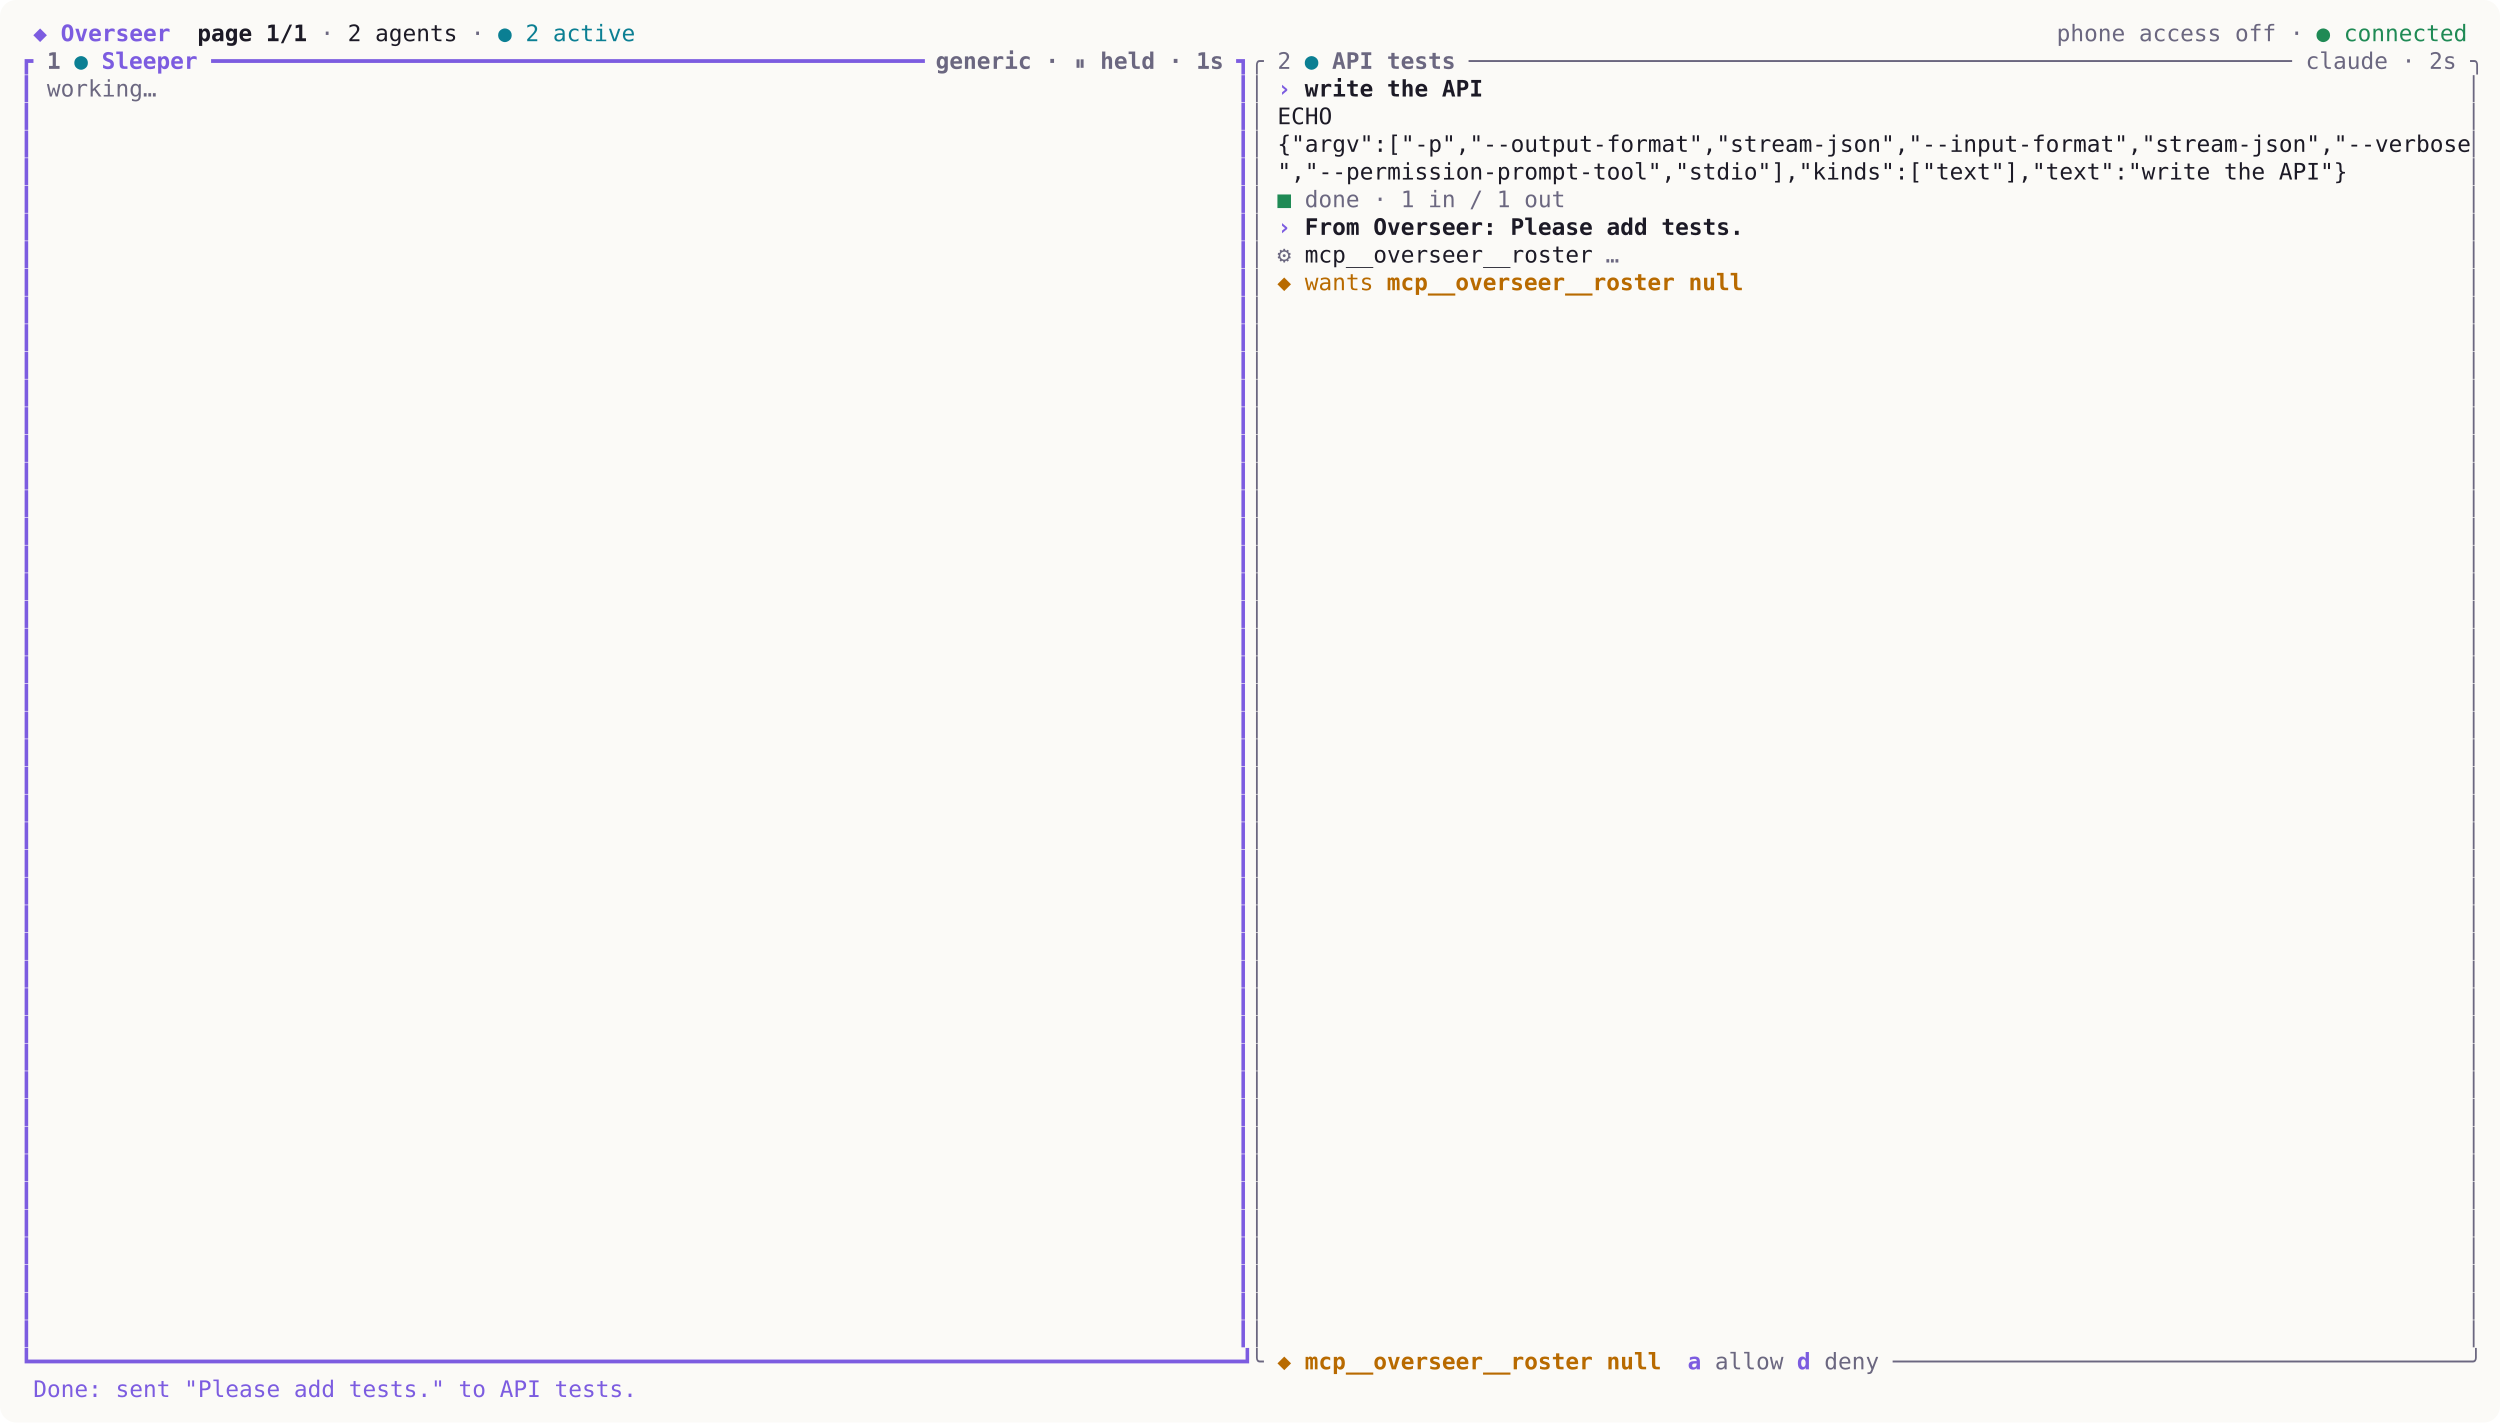
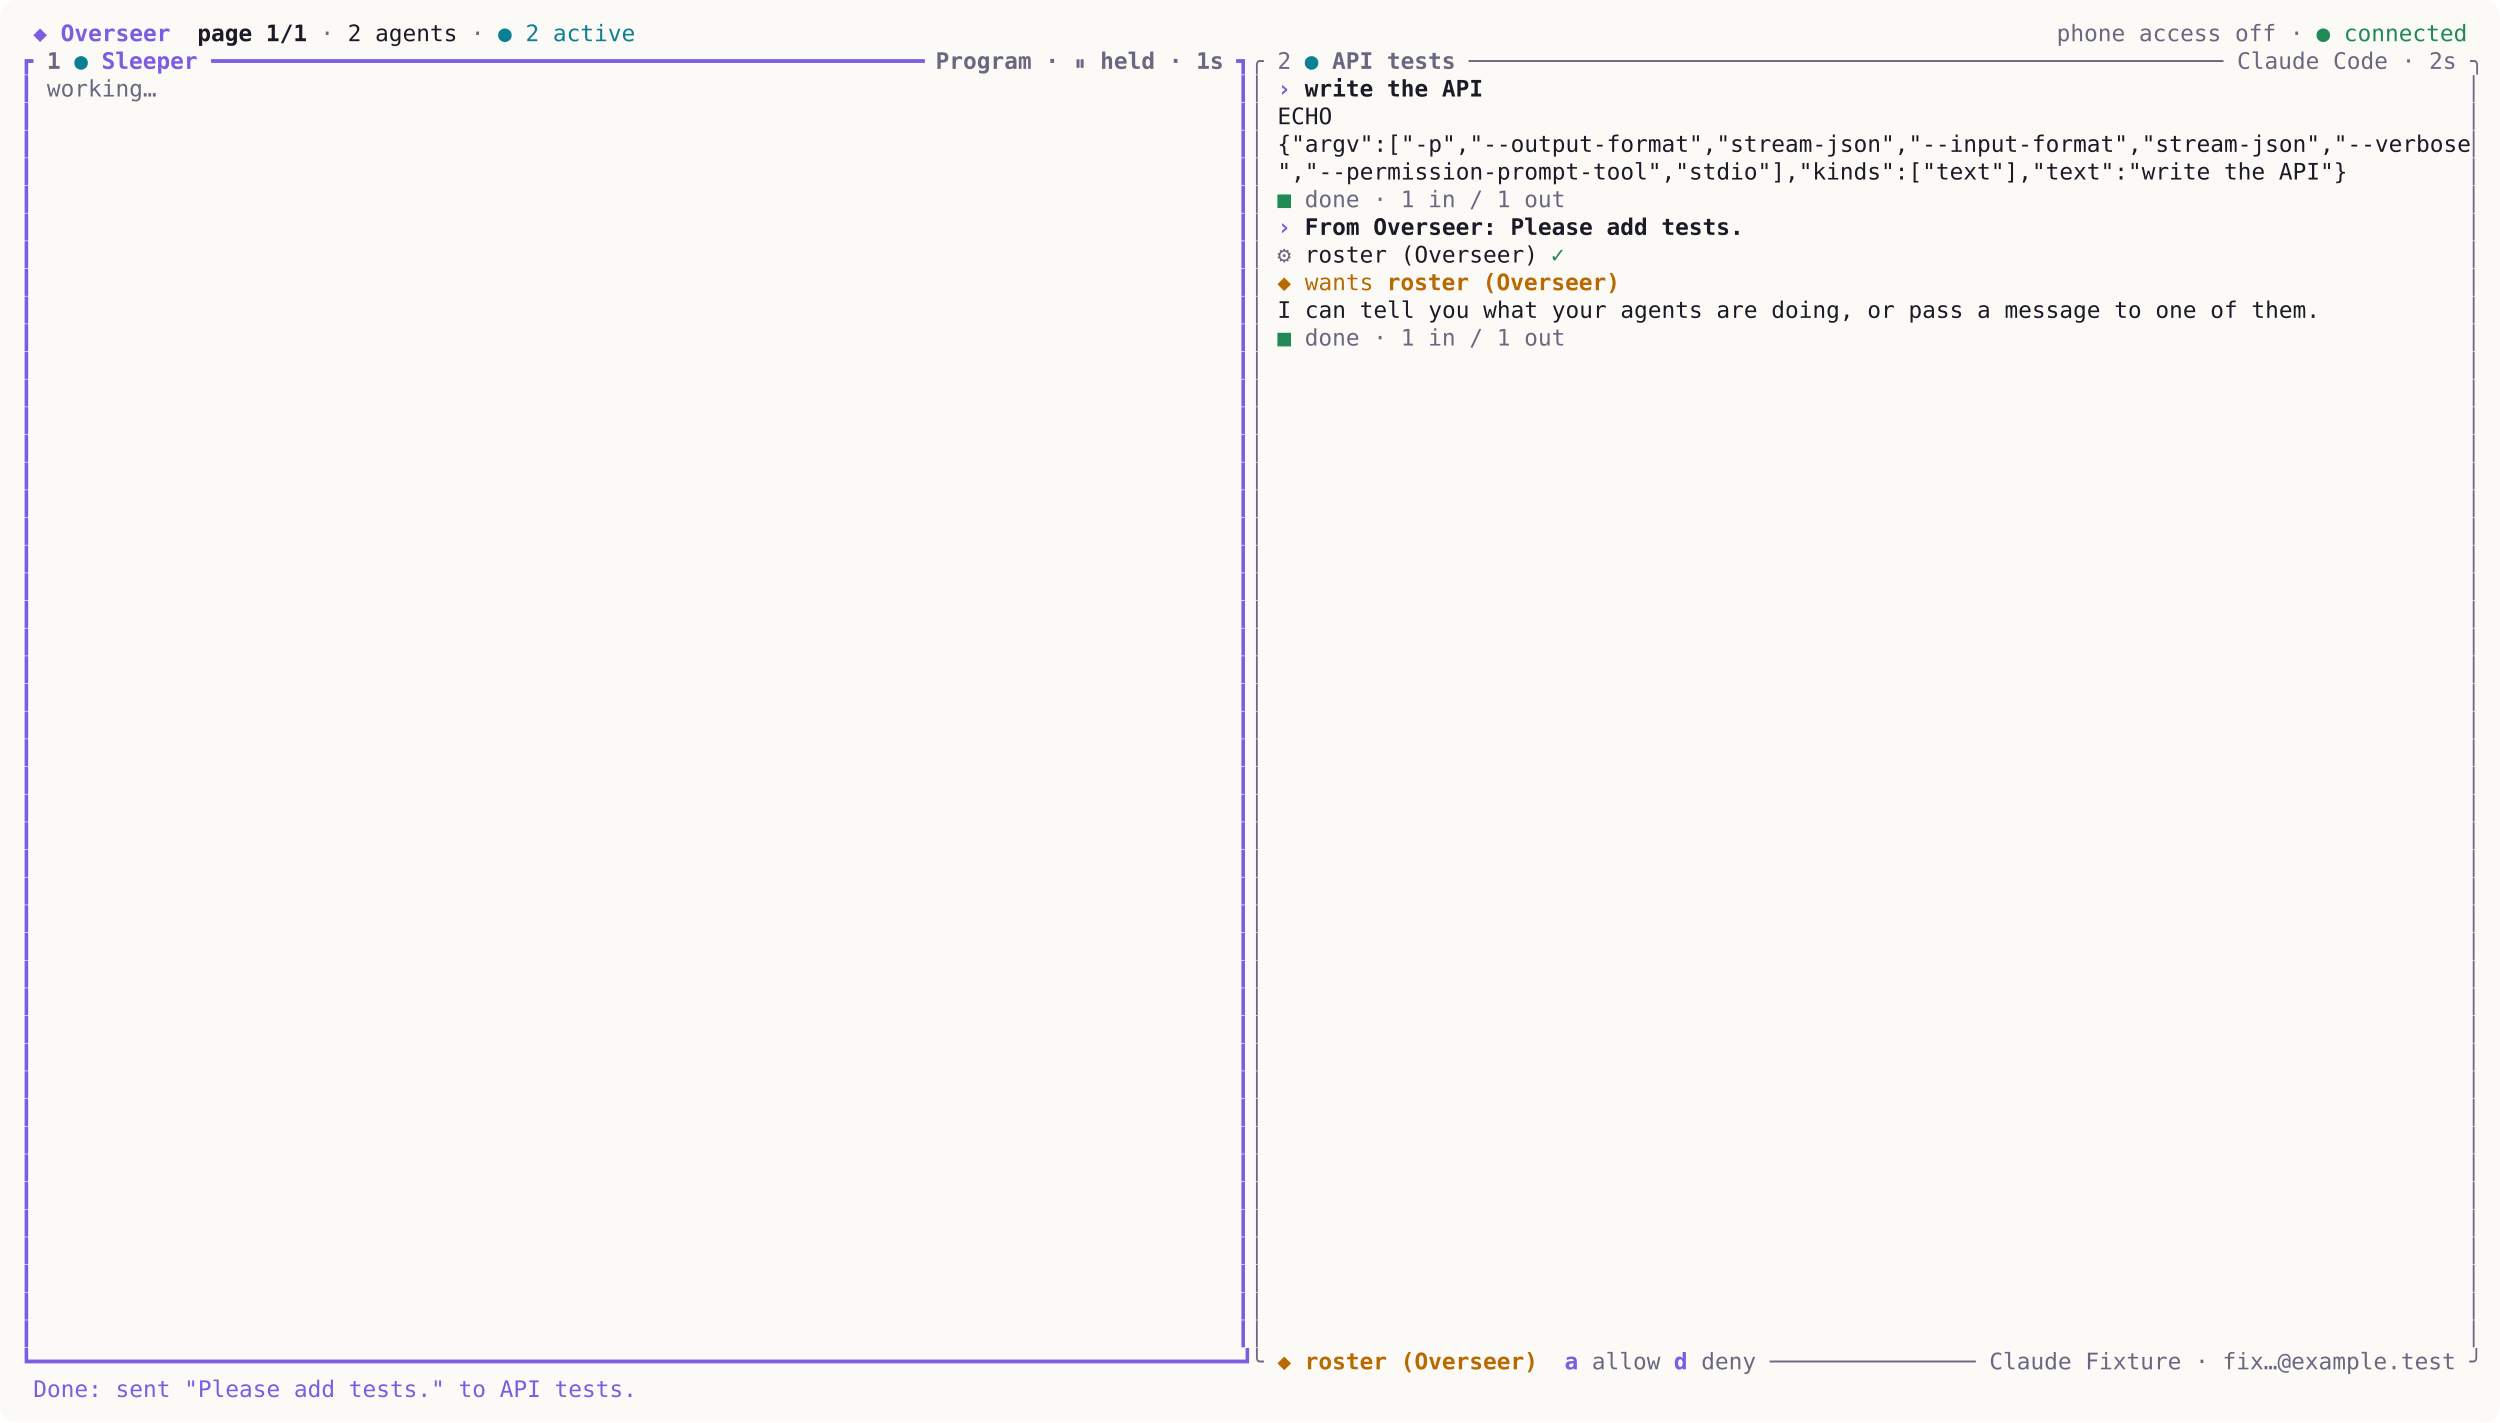
<svg xmlns="http://www.w3.org/2000/svg" width="1536" height="874" viewBox="0 0 1536 874">
  <rect width="100%" height="100%" rx="10" fill="#fbfaf7" />
  <g font-family="ui-monospace, SFMono-Regular, Menlo, monospace" font-size="14">
    <text x="12.0" y="25.3" textLength="100.8" lengthAdjust="spacingAndGlyphs" fill="#7c5ce0" font-weight="700" xml:space="preserve"> ◆ Overseer </text>
    <text x="112.8" y="25.3" textLength="84.0" lengthAdjust="spacingAndGlyphs" fill="#1c1a26" font-weight="700" xml:space="preserve"> page 1/1 </text>
    <text x="196.8" y="25.3" textLength="16.8" lengthAdjust="spacingAndGlyphs" fill="#6b6780" xml:space="preserve">· </text>
    <text x="213.6" y="25.3" textLength="67.2" lengthAdjust="spacingAndGlyphs" fill="#1c1a26" xml:space="preserve">2 agents</text>
    <text x="280.8" y="25.3" textLength="25.2" lengthAdjust="spacingAndGlyphs" fill="#6b6780" xml:space="preserve"> · </text>
    <text x="306.0" y="25.3" textLength="84.0" lengthAdjust="spacingAndGlyphs" fill="#0b7f93" xml:space="preserve">● 2 active</text>
    <text x="1263.6" y="25.3" textLength="159.6" lengthAdjust="spacingAndGlyphs" fill="#6b6780" xml:space="preserve">phone access off · </text>
    <text x="1423.2" y="25.3" textLength="100.8" lengthAdjust="spacingAndGlyphs" fill="#1f8a55" xml:space="preserve">● connected </text>
    <text x="12.0" y="42.3" textLength="8.4" lengthAdjust="spacingAndGlyphs" fill="#7c5ce0" font-weight="700" xml:space="preserve">┏</text>
    <text x="20.4" y="42.3" textLength="25.2" lengthAdjust="spacingAndGlyphs" fill="#6b6780" font-weight="700" xml:space="preserve"> 1 </text>
    <text x="45.6" y="42.3" textLength="16.8" lengthAdjust="spacingAndGlyphs" fill="#0b7f93" font-weight="700" xml:space="preserve">● </text>
    <text x="62.4" y="42.3" textLength="504.0" lengthAdjust="spacingAndGlyphs" fill="#7c5ce0" font-weight="700" xml:space="preserve">Sleeper ━━━━━━━━━━━━━━━━━━━━━━━━━━━━━━━━━━━━━━━━━━━━━━━━━━━━</text>
-     <text x="566.4" y="42.3" textLength="193.2" lengthAdjust="spacingAndGlyphs" fill="#6b6780" font-weight="700" xml:space="preserve"> generic · ⏸ held · 1s </text>
+     <text x="566.4" y="42.3" textLength="193.2" lengthAdjust="spacingAndGlyphs" fill="#6b6780" font-weight="700" xml:space="preserve"> Program · ⏸ held · 1s </text>
    <text x="759.6" y="42.3" textLength="8.4" lengthAdjust="spacingAndGlyphs" fill="#7c5ce0" font-weight="700" xml:space="preserve">┓</text>
    <text x="768.0" y="42.3" textLength="33.6" lengthAdjust="spacingAndGlyphs" fill="#6b6780" xml:space="preserve">╭ 2 </text>
    <text x="801.6" y="42.3" textLength="16.8" lengthAdjust="spacingAndGlyphs" fill="#0b7f93" xml:space="preserve">● </text>
    <text x="818.4" y="42.3" textLength="75.6" lengthAdjust="spacingAndGlyphs" fill="#6b6780" font-weight="700" xml:space="preserve">API tests</text>
-     <text x="894.0" y="42.3" textLength="630.0" lengthAdjust="spacingAndGlyphs" fill="#6b6780" xml:space="preserve"> ──────────────────────────────────────────────────────────── claude · 2s ╮</text>
+     <text x="894.0" y="42.3" textLength="630.0" lengthAdjust="spacingAndGlyphs" fill="#6b6780" xml:space="preserve"> ─────────────────────────────────────────────────────── Claude Code · 2s ╮</text>
    <text x="12.0" y="59.3" textLength="8.4" lengthAdjust="spacingAndGlyphs" fill="#7c5ce0" font-weight="700" xml:space="preserve">┃</text>
    <text x="28.8" y="59.3" textLength="67.2" lengthAdjust="spacingAndGlyphs" fill="#6b6780" xml:space="preserve">working…</text>
    <text x="759.6" y="59.3" textLength="8.4" lengthAdjust="spacingAndGlyphs" fill="#7c5ce0" font-weight="700" xml:space="preserve">┃</text>
    <text x="768.0" y="59.3" textLength="8.4" lengthAdjust="spacingAndGlyphs" fill="#6b6780" xml:space="preserve">│</text>
    <text x="784.8" y="59.3" textLength="16.8" lengthAdjust="spacingAndGlyphs" fill="#7c5ce0" font-weight="700" xml:space="preserve">› </text>
    <text x="801.6" y="59.3" textLength="109.2" lengthAdjust="spacingAndGlyphs" fill="#1c1a26" font-weight="700" xml:space="preserve">write the API</text>
    <text x="1515.6" y="59.3" textLength="8.4" lengthAdjust="spacingAndGlyphs" fill="#6b6780" xml:space="preserve">│</text>
    <text x="12.0" y="76.3" textLength="8.4" lengthAdjust="spacingAndGlyphs" fill="#7c5ce0" font-weight="700" xml:space="preserve">┃</text>
    <text x="759.6" y="76.3" textLength="8.4" lengthAdjust="spacingAndGlyphs" fill="#7c5ce0" font-weight="700" xml:space="preserve">┃</text>
    <text x="768.0" y="76.3" textLength="8.4" lengthAdjust="spacingAndGlyphs" fill="#6b6780" xml:space="preserve">│</text>
    <text x="776.4" y="76.3" textLength="739.2" lengthAdjust="spacingAndGlyphs" fill="#1c1a26" xml:space="preserve"> ECHO                                                                                   </text>
    <text x="1515.6" y="76.3" textLength="8.4" lengthAdjust="spacingAndGlyphs" fill="#6b6780" xml:space="preserve">│</text>
    <text x="12.0" y="93.3" textLength="8.4" lengthAdjust="spacingAndGlyphs" fill="#7c5ce0" font-weight="700" xml:space="preserve">┃</text>
    <text x="759.6" y="93.3" textLength="8.4" lengthAdjust="spacingAndGlyphs" fill="#7c5ce0" font-weight="700" xml:space="preserve">┃</text>
    <text x="768.0" y="93.3" textLength="8.4" lengthAdjust="spacingAndGlyphs" fill="#6b6780" xml:space="preserve">│</text>
    <text x="776.4" y="93.3" textLength="739.2" lengthAdjust="spacingAndGlyphs" fill="#1c1a26" xml:space="preserve"> {"argv":["-p","--output-format","stream-json","--input-format","stream-json","--verbose</text>
    <text x="1515.6" y="93.3" textLength="8.4" lengthAdjust="spacingAndGlyphs" fill="#6b6780" xml:space="preserve">│</text>
    <text x="12.0" y="110.3" textLength="8.4" lengthAdjust="spacingAndGlyphs" fill="#7c5ce0" font-weight="700" xml:space="preserve">┃</text>
    <text x="759.6" y="110.3" textLength="8.4" lengthAdjust="spacingAndGlyphs" fill="#7c5ce0" font-weight="700" xml:space="preserve">┃</text>
    <text x="768.0" y="110.3" textLength="8.4" lengthAdjust="spacingAndGlyphs" fill="#6b6780" xml:space="preserve">│</text>
    <text x="776.4" y="110.3" textLength="739.2" lengthAdjust="spacingAndGlyphs" fill="#1c1a26" xml:space="preserve"> ","--permission-prompt-tool","stdio"],"kinds":["text"],"text":"write the API"}         </text>
    <text x="1515.6" y="110.3" textLength="8.4" lengthAdjust="spacingAndGlyphs" fill="#6b6780" xml:space="preserve">│</text>
    <text x="12.0" y="127.3" textLength="8.4" lengthAdjust="spacingAndGlyphs" fill="#7c5ce0" font-weight="700" xml:space="preserve">┃</text>
    <text x="759.6" y="127.3" textLength="8.4" lengthAdjust="spacingAndGlyphs" fill="#7c5ce0" font-weight="700" xml:space="preserve">┃</text>
    <text x="768.0" y="127.3" textLength="8.4" lengthAdjust="spacingAndGlyphs" fill="#6b6780" xml:space="preserve">│</text>
    <text x="784.8" y="127.3" textLength="16.8" lengthAdjust="spacingAndGlyphs" fill="#1f8a55" xml:space="preserve">■ </text>
    <text x="801.6" y="127.3" textLength="159.6" lengthAdjust="spacingAndGlyphs" fill="#6b6780" xml:space="preserve">done · 1 in / 1 out</text>
    <text x="1515.6" y="127.3" textLength="8.4" lengthAdjust="spacingAndGlyphs" fill="#6b6780" xml:space="preserve">│</text>
    <text x="12.0" y="144.3" textLength="8.4" lengthAdjust="spacingAndGlyphs" fill="#7c5ce0" font-weight="700" xml:space="preserve">┃</text>
    <text x="759.6" y="144.3" textLength="8.4" lengthAdjust="spacingAndGlyphs" fill="#7c5ce0" font-weight="700" xml:space="preserve">┃</text>
    <text x="768.0" y="144.3" textLength="8.4" lengthAdjust="spacingAndGlyphs" fill="#6b6780" xml:space="preserve">│</text>
    <text x="784.8" y="144.3" textLength="16.8" lengthAdjust="spacingAndGlyphs" fill="#7c5ce0" font-weight="700" xml:space="preserve">› </text>
    <text x="801.6" y="144.3" textLength="268.8" lengthAdjust="spacingAndGlyphs" fill="#1c1a26" font-weight="700" xml:space="preserve">From Overseer: Please add tests.</text>
    <text x="1515.6" y="144.3" textLength="8.4" lengthAdjust="spacingAndGlyphs" fill="#6b6780" xml:space="preserve">│</text>
    <text x="12.0" y="161.3" textLength="8.4" lengthAdjust="spacingAndGlyphs" fill="#7c5ce0" font-weight="700" xml:space="preserve">┃</text>
    <text x="759.6" y="161.3" textLength="8.4" lengthAdjust="spacingAndGlyphs" fill="#7c5ce0" font-weight="700" xml:space="preserve">┃</text>
    <text x="768.0" y="161.3" textLength="8.4" lengthAdjust="spacingAndGlyphs" fill="#6b6780" xml:space="preserve">│</text>
    <text x="784.8" y="161.3" textLength="16.8" lengthAdjust="spacingAndGlyphs" fill="#6b6780" xml:space="preserve">⚙ </text>
-     <text x="801.6" y="161.3" textLength="176.4" lengthAdjust="spacingAndGlyphs" fill="#1c1a26" xml:space="preserve">mcp__overseer__roster</text>
-     <text x="978.0" y="161.3" textLength="16.8" lengthAdjust="spacingAndGlyphs" fill="#6b6780" xml:space="preserve"> …</text>
+     <text x="801.6" y="161.3" textLength="142.8" lengthAdjust="spacingAndGlyphs" fill="#1c1a26" xml:space="preserve">roster (Overseer)</text>
+     <text x="944.4" y="161.3" textLength="16.8" lengthAdjust="spacingAndGlyphs" fill="#1f8a55" xml:space="preserve"> ✓</text>
    <text x="1515.6" y="161.3" textLength="8.4" lengthAdjust="spacingAndGlyphs" fill="#6b6780" xml:space="preserve">│</text>
    <text x="12.0" y="178.3" textLength="8.4" lengthAdjust="spacingAndGlyphs" fill="#7c5ce0" font-weight="700" xml:space="preserve">┃</text>
    <text x="759.6" y="178.3" textLength="8.4" lengthAdjust="spacingAndGlyphs" fill="#7c5ce0" font-weight="700" xml:space="preserve">┃</text>
    <text x="768.0" y="178.3" textLength="8.4" lengthAdjust="spacingAndGlyphs" fill="#6b6780" xml:space="preserve">│</text>
    <text x="784.8" y="178.3" textLength="67.2" lengthAdjust="spacingAndGlyphs" fill="#b86a00" xml:space="preserve">◆ wants </text>
-     <text x="852.0" y="178.3" textLength="218.4" lengthAdjust="spacingAndGlyphs" fill="#b86a00" font-weight="700" xml:space="preserve">mcp__overseer__roster null</text>
+     <text x="852.0" y="178.3" textLength="142.8" lengthAdjust="spacingAndGlyphs" fill="#b86a00" font-weight="700" xml:space="preserve">roster (Overseer)</text>
    <text x="1515.6" y="178.3" textLength="8.4" lengthAdjust="spacingAndGlyphs" fill="#6b6780" xml:space="preserve">│</text>
    <text x="12.0" y="195.3" textLength="8.4" lengthAdjust="spacingAndGlyphs" fill="#7c5ce0" font-weight="700" xml:space="preserve">┃</text>
    <text x="759.6" y="195.3" textLength="8.4" lengthAdjust="spacingAndGlyphs" fill="#7c5ce0" font-weight="700" xml:space="preserve">┃</text>
    <text x="768.0" y="195.3" textLength="8.4" lengthAdjust="spacingAndGlyphs" fill="#6b6780" xml:space="preserve">│</text>
+     <text x="776.4" y="195.3" textLength="739.2" lengthAdjust="spacingAndGlyphs" fill="#1c1a26" xml:space="preserve"> I can tell you what your agents are doing, or pass a message to one of them.           </text>
    <text x="1515.6" y="195.3" textLength="8.4" lengthAdjust="spacingAndGlyphs" fill="#6b6780" xml:space="preserve">│</text>
    <text x="12.0" y="212.3" textLength="8.4" lengthAdjust="spacingAndGlyphs" fill="#7c5ce0" font-weight="700" xml:space="preserve">┃</text>
    <text x="759.6" y="212.3" textLength="8.4" lengthAdjust="spacingAndGlyphs" fill="#7c5ce0" font-weight="700" xml:space="preserve">┃</text>
    <text x="768.0" y="212.3" textLength="8.4" lengthAdjust="spacingAndGlyphs" fill="#6b6780" xml:space="preserve">│</text>
+     <text x="784.8" y="212.3" textLength="16.8" lengthAdjust="spacingAndGlyphs" fill="#1f8a55" xml:space="preserve">■ </text>
+     <text x="801.6" y="212.3" textLength="159.6" lengthAdjust="spacingAndGlyphs" fill="#6b6780" xml:space="preserve">done · 1 in / 1 out</text>
    <text x="1515.6" y="212.3" textLength="8.4" lengthAdjust="spacingAndGlyphs" fill="#6b6780" xml:space="preserve">│</text>
    <text x="12.0" y="229.3" textLength="8.4" lengthAdjust="spacingAndGlyphs" fill="#7c5ce0" font-weight="700" xml:space="preserve">┃</text>
    <text x="759.6" y="229.3" textLength="8.4" lengthAdjust="spacingAndGlyphs" fill="#7c5ce0" font-weight="700" xml:space="preserve">┃</text>
    <text x="768.0" y="229.3" textLength="8.4" lengthAdjust="spacingAndGlyphs" fill="#6b6780" xml:space="preserve">│</text>
    <text x="1515.6" y="229.3" textLength="8.4" lengthAdjust="spacingAndGlyphs" fill="#6b6780" xml:space="preserve">│</text>
    <text x="12.0" y="246.3" textLength="8.4" lengthAdjust="spacingAndGlyphs" fill="#7c5ce0" font-weight="700" xml:space="preserve">┃</text>
    <text x="759.6" y="246.3" textLength="8.4" lengthAdjust="spacingAndGlyphs" fill="#7c5ce0" font-weight="700" xml:space="preserve">┃</text>
    <text x="768.0" y="246.3" textLength="8.4" lengthAdjust="spacingAndGlyphs" fill="#6b6780" xml:space="preserve">│</text>
    <text x="1515.6" y="246.3" textLength="8.4" lengthAdjust="spacingAndGlyphs" fill="#6b6780" xml:space="preserve">│</text>
    <text x="12.0" y="263.3" textLength="8.4" lengthAdjust="spacingAndGlyphs" fill="#7c5ce0" font-weight="700" xml:space="preserve">┃</text>
    <text x="759.6" y="263.3" textLength="8.4" lengthAdjust="spacingAndGlyphs" fill="#7c5ce0" font-weight="700" xml:space="preserve">┃</text>
    <text x="768.0" y="263.3" textLength="8.4" lengthAdjust="spacingAndGlyphs" fill="#6b6780" xml:space="preserve">│</text>
    <text x="1515.6" y="263.3" textLength="8.4" lengthAdjust="spacingAndGlyphs" fill="#6b6780" xml:space="preserve">│</text>
    <text x="12.0" y="280.3" textLength="8.4" lengthAdjust="spacingAndGlyphs" fill="#7c5ce0" font-weight="700" xml:space="preserve">┃</text>
    <text x="759.6" y="280.3" textLength="8.4" lengthAdjust="spacingAndGlyphs" fill="#7c5ce0" font-weight="700" xml:space="preserve">┃</text>
    <text x="768.0" y="280.3" textLength="8.4" lengthAdjust="spacingAndGlyphs" fill="#6b6780" xml:space="preserve">│</text>
    <text x="1515.6" y="280.3" textLength="8.4" lengthAdjust="spacingAndGlyphs" fill="#6b6780" xml:space="preserve">│</text>
    <text x="12.0" y="297.3" textLength="8.4" lengthAdjust="spacingAndGlyphs" fill="#7c5ce0" font-weight="700" xml:space="preserve">┃</text>
    <text x="759.6" y="297.3" textLength="8.4" lengthAdjust="spacingAndGlyphs" fill="#7c5ce0" font-weight="700" xml:space="preserve">┃</text>
    <text x="768.0" y="297.3" textLength="8.4" lengthAdjust="spacingAndGlyphs" fill="#6b6780" xml:space="preserve">│</text>
    <text x="1515.6" y="297.3" textLength="8.4" lengthAdjust="spacingAndGlyphs" fill="#6b6780" xml:space="preserve">│</text>
    <text x="12.0" y="314.3" textLength="8.4" lengthAdjust="spacingAndGlyphs" fill="#7c5ce0" font-weight="700" xml:space="preserve">┃</text>
    <text x="759.6" y="314.3" textLength="8.4" lengthAdjust="spacingAndGlyphs" fill="#7c5ce0" font-weight="700" xml:space="preserve">┃</text>
    <text x="768.0" y="314.3" textLength="8.4" lengthAdjust="spacingAndGlyphs" fill="#6b6780" xml:space="preserve">│</text>
    <text x="1515.6" y="314.3" textLength="8.4" lengthAdjust="spacingAndGlyphs" fill="#6b6780" xml:space="preserve">│</text>
    <text x="12.0" y="331.3" textLength="8.4" lengthAdjust="spacingAndGlyphs" fill="#7c5ce0" font-weight="700" xml:space="preserve">┃</text>
    <text x="759.6" y="331.3" textLength="8.4" lengthAdjust="spacingAndGlyphs" fill="#7c5ce0" font-weight="700" xml:space="preserve">┃</text>
    <text x="768.0" y="331.3" textLength="8.4" lengthAdjust="spacingAndGlyphs" fill="#6b6780" xml:space="preserve">│</text>
    <text x="1515.6" y="331.3" textLength="8.4" lengthAdjust="spacingAndGlyphs" fill="#6b6780" xml:space="preserve">│</text>
    <text x="12.0" y="348.3" textLength="8.4" lengthAdjust="spacingAndGlyphs" fill="#7c5ce0" font-weight="700" xml:space="preserve">┃</text>
    <text x="759.6" y="348.3" textLength="8.4" lengthAdjust="spacingAndGlyphs" fill="#7c5ce0" font-weight="700" xml:space="preserve">┃</text>
    <text x="768.0" y="348.3" textLength="8.4" lengthAdjust="spacingAndGlyphs" fill="#6b6780" xml:space="preserve">│</text>
    <text x="1515.6" y="348.3" textLength="8.4" lengthAdjust="spacingAndGlyphs" fill="#6b6780" xml:space="preserve">│</text>
    <text x="12.0" y="365.3" textLength="8.4" lengthAdjust="spacingAndGlyphs" fill="#7c5ce0" font-weight="700" xml:space="preserve">┃</text>
    <text x="759.6" y="365.3" textLength="8.4" lengthAdjust="spacingAndGlyphs" fill="#7c5ce0" font-weight="700" xml:space="preserve">┃</text>
    <text x="768.0" y="365.3" textLength="8.4" lengthAdjust="spacingAndGlyphs" fill="#6b6780" xml:space="preserve">│</text>
    <text x="1515.6" y="365.3" textLength="8.4" lengthAdjust="spacingAndGlyphs" fill="#6b6780" xml:space="preserve">│</text>
    <text x="12.0" y="382.3" textLength="8.4" lengthAdjust="spacingAndGlyphs" fill="#7c5ce0" font-weight="700" xml:space="preserve">┃</text>
    <text x="759.6" y="382.3" textLength="8.4" lengthAdjust="spacingAndGlyphs" fill="#7c5ce0" font-weight="700" xml:space="preserve">┃</text>
    <text x="768.0" y="382.3" textLength="8.4" lengthAdjust="spacingAndGlyphs" fill="#6b6780" xml:space="preserve">│</text>
    <text x="1515.6" y="382.3" textLength="8.4" lengthAdjust="spacingAndGlyphs" fill="#6b6780" xml:space="preserve">│</text>
    <text x="12.0" y="399.3" textLength="8.4" lengthAdjust="spacingAndGlyphs" fill="#7c5ce0" font-weight="700" xml:space="preserve">┃</text>
    <text x="759.6" y="399.3" textLength="8.4" lengthAdjust="spacingAndGlyphs" fill="#7c5ce0" font-weight="700" xml:space="preserve">┃</text>
    <text x="768.0" y="399.3" textLength="8.4" lengthAdjust="spacingAndGlyphs" fill="#6b6780" xml:space="preserve">│</text>
    <text x="1515.6" y="399.3" textLength="8.4" lengthAdjust="spacingAndGlyphs" fill="#6b6780" xml:space="preserve">│</text>
    <text x="12.0" y="416.3" textLength="8.4" lengthAdjust="spacingAndGlyphs" fill="#7c5ce0" font-weight="700" xml:space="preserve">┃</text>
    <text x="759.6" y="416.3" textLength="8.4" lengthAdjust="spacingAndGlyphs" fill="#7c5ce0" font-weight="700" xml:space="preserve">┃</text>
    <text x="768.0" y="416.3" textLength="8.4" lengthAdjust="spacingAndGlyphs" fill="#6b6780" xml:space="preserve">│</text>
    <text x="1515.6" y="416.3" textLength="8.4" lengthAdjust="spacingAndGlyphs" fill="#6b6780" xml:space="preserve">│</text>
    <text x="12.0" y="433.3" textLength="8.4" lengthAdjust="spacingAndGlyphs" fill="#7c5ce0" font-weight="700" xml:space="preserve">┃</text>
    <text x="759.6" y="433.3" textLength="8.4" lengthAdjust="spacingAndGlyphs" fill="#7c5ce0" font-weight="700" xml:space="preserve">┃</text>
    <text x="768.0" y="433.3" textLength="8.4" lengthAdjust="spacingAndGlyphs" fill="#6b6780" xml:space="preserve">│</text>
    <text x="1515.6" y="433.3" textLength="8.4" lengthAdjust="spacingAndGlyphs" fill="#6b6780" xml:space="preserve">│</text>
    <text x="12.0" y="450.3" textLength="8.4" lengthAdjust="spacingAndGlyphs" fill="#7c5ce0" font-weight="700" xml:space="preserve">┃</text>
    <text x="759.6" y="450.3" textLength="8.4" lengthAdjust="spacingAndGlyphs" fill="#7c5ce0" font-weight="700" xml:space="preserve">┃</text>
    <text x="768.0" y="450.3" textLength="8.4" lengthAdjust="spacingAndGlyphs" fill="#6b6780" xml:space="preserve">│</text>
    <text x="1515.6" y="450.3" textLength="8.4" lengthAdjust="spacingAndGlyphs" fill="#6b6780" xml:space="preserve">│</text>
    <text x="12.0" y="467.3" textLength="8.4" lengthAdjust="spacingAndGlyphs" fill="#7c5ce0" font-weight="700" xml:space="preserve">┃</text>
    <text x="759.6" y="467.3" textLength="8.4" lengthAdjust="spacingAndGlyphs" fill="#7c5ce0" font-weight="700" xml:space="preserve">┃</text>
    <text x="768.0" y="467.3" textLength="8.4" lengthAdjust="spacingAndGlyphs" fill="#6b6780" xml:space="preserve">│</text>
    <text x="1515.6" y="467.3" textLength="8.4" lengthAdjust="spacingAndGlyphs" fill="#6b6780" xml:space="preserve">│</text>
    <text x="12.0" y="484.3" textLength="8.4" lengthAdjust="spacingAndGlyphs" fill="#7c5ce0" font-weight="700" xml:space="preserve">┃</text>
    <text x="759.6" y="484.3" textLength="8.4" lengthAdjust="spacingAndGlyphs" fill="#7c5ce0" font-weight="700" xml:space="preserve">┃</text>
    <text x="768.0" y="484.3" textLength="8.4" lengthAdjust="spacingAndGlyphs" fill="#6b6780" xml:space="preserve">│</text>
    <text x="1515.6" y="484.3" textLength="8.4" lengthAdjust="spacingAndGlyphs" fill="#6b6780" xml:space="preserve">│</text>
    <text x="12.0" y="501.3" textLength="8.4" lengthAdjust="spacingAndGlyphs" fill="#7c5ce0" font-weight="700" xml:space="preserve">┃</text>
    <text x="759.6" y="501.3" textLength="8.4" lengthAdjust="spacingAndGlyphs" fill="#7c5ce0" font-weight="700" xml:space="preserve">┃</text>
    <text x="768.0" y="501.3" textLength="8.4" lengthAdjust="spacingAndGlyphs" fill="#6b6780" xml:space="preserve">│</text>
    <text x="1515.6" y="501.3" textLength="8.4" lengthAdjust="spacingAndGlyphs" fill="#6b6780" xml:space="preserve">│</text>
    <text x="12.0" y="518.3" textLength="8.4" lengthAdjust="spacingAndGlyphs" fill="#7c5ce0" font-weight="700" xml:space="preserve">┃</text>
    <text x="759.6" y="518.3" textLength="8.4" lengthAdjust="spacingAndGlyphs" fill="#7c5ce0" font-weight="700" xml:space="preserve">┃</text>
    <text x="768.0" y="518.3" textLength="8.4" lengthAdjust="spacingAndGlyphs" fill="#6b6780" xml:space="preserve">│</text>
    <text x="1515.6" y="518.3" textLength="8.4" lengthAdjust="spacingAndGlyphs" fill="#6b6780" xml:space="preserve">│</text>
    <text x="12.0" y="535.3" textLength="8.4" lengthAdjust="spacingAndGlyphs" fill="#7c5ce0" font-weight="700" xml:space="preserve">┃</text>
    <text x="759.6" y="535.3" textLength="8.4" lengthAdjust="spacingAndGlyphs" fill="#7c5ce0" font-weight="700" xml:space="preserve">┃</text>
    <text x="768.0" y="535.3" textLength="8.4" lengthAdjust="spacingAndGlyphs" fill="#6b6780" xml:space="preserve">│</text>
    <text x="1515.6" y="535.3" textLength="8.4" lengthAdjust="spacingAndGlyphs" fill="#6b6780" xml:space="preserve">│</text>
    <text x="12.0" y="552.3" textLength="8.4" lengthAdjust="spacingAndGlyphs" fill="#7c5ce0" font-weight="700" xml:space="preserve">┃</text>
    <text x="759.6" y="552.3" textLength="8.4" lengthAdjust="spacingAndGlyphs" fill="#7c5ce0" font-weight="700" xml:space="preserve">┃</text>
    <text x="768.0" y="552.3" textLength="8.4" lengthAdjust="spacingAndGlyphs" fill="#6b6780" xml:space="preserve">│</text>
    <text x="1515.6" y="552.3" textLength="8.4" lengthAdjust="spacingAndGlyphs" fill="#6b6780" xml:space="preserve">│</text>
    <text x="12.0" y="569.3" textLength="8.4" lengthAdjust="spacingAndGlyphs" fill="#7c5ce0" font-weight="700" xml:space="preserve">┃</text>
    <text x="759.6" y="569.3" textLength="8.4" lengthAdjust="spacingAndGlyphs" fill="#7c5ce0" font-weight="700" xml:space="preserve">┃</text>
    <text x="768.0" y="569.3" textLength="8.4" lengthAdjust="spacingAndGlyphs" fill="#6b6780" xml:space="preserve">│</text>
    <text x="1515.6" y="569.3" textLength="8.4" lengthAdjust="spacingAndGlyphs" fill="#6b6780" xml:space="preserve">│</text>
    <text x="12.0" y="586.3" textLength="8.4" lengthAdjust="spacingAndGlyphs" fill="#7c5ce0" font-weight="700" xml:space="preserve">┃</text>
    <text x="759.6" y="586.3" textLength="8.4" lengthAdjust="spacingAndGlyphs" fill="#7c5ce0" font-weight="700" xml:space="preserve">┃</text>
    <text x="768.0" y="586.3" textLength="8.4" lengthAdjust="spacingAndGlyphs" fill="#6b6780" xml:space="preserve">│</text>
    <text x="1515.6" y="586.3" textLength="8.4" lengthAdjust="spacingAndGlyphs" fill="#6b6780" xml:space="preserve">│</text>
    <text x="12.0" y="603.3" textLength="8.4" lengthAdjust="spacingAndGlyphs" fill="#7c5ce0" font-weight="700" xml:space="preserve">┃</text>
    <text x="759.6" y="603.3" textLength="8.4" lengthAdjust="spacingAndGlyphs" fill="#7c5ce0" font-weight="700" xml:space="preserve">┃</text>
    <text x="768.0" y="603.3" textLength="8.4" lengthAdjust="spacingAndGlyphs" fill="#6b6780" xml:space="preserve">│</text>
    <text x="1515.6" y="603.3" textLength="8.4" lengthAdjust="spacingAndGlyphs" fill="#6b6780" xml:space="preserve">│</text>
    <text x="12.0" y="620.3" textLength="8.4" lengthAdjust="spacingAndGlyphs" fill="#7c5ce0" font-weight="700" xml:space="preserve">┃</text>
    <text x="759.6" y="620.3" textLength="8.4" lengthAdjust="spacingAndGlyphs" fill="#7c5ce0" font-weight="700" xml:space="preserve">┃</text>
    <text x="768.0" y="620.3" textLength="8.4" lengthAdjust="spacingAndGlyphs" fill="#6b6780" xml:space="preserve">│</text>
    <text x="1515.6" y="620.3" textLength="8.4" lengthAdjust="spacingAndGlyphs" fill="#6b6780" xml:space="preserve">│</text>
    <text x="12.0" y="637.3" textLength="8.4" lengthAdjust="spacingAndGlyphs" fill="#7c5ce0" font-weight="700" xml:space="preserve">┃</text>
    <text x="759.6" y="637.3" textLength="8.4" lengthAdjust="spacingAndGlyphs" fill="#7c5ce0" font-weight="700" xml:space="preserve">┃</text>
    <text x="768.0" y="637.3" textLength="8.4" lengthAdjust="spacingAndGlyphs" fill="#6b6780" xml:space="preserve">│</text>
    <text x="1515.6" y="637.3" textLength="8.4" lengthAdjust="spacingAndGlyphs" fill="#6b6780" xml:space="preserve">│</text>
    <text x="12.0" y="654.3" textLength="8.4" lengthAdjust="spacingAndGlyphs" fill="#7c5ce0" font-weight="700" xml:space="preserve">┃</text>
    <text x="759.6" y="654.3" textLength="8.4" lengthAdjust="spacingAndGlyphs" fill="#7c5ce0" font-weight="700" xml:space="preserve">┃</text>
    <text x="768.0" y="654.3" textLength="8.4" lengthAdjust="spacingAndGlyphs" fill="#6b6780" xml:space="preserve">│</text>
    <text x="1515.6" y="654.3" textLength="8.4" lengthAdjust="spacingAndGlyphs" fill="#6b6780" xml:space="preserve">│</text>
    <text x="12.0" y="671.3" textLength="8.4" lengthAdjust="spacingAndGlyphs" fill="#7c5ce0" font-weight="700" xml:space="preserve">┃</text>
    <text x="759.6" y="671.3" textLength="8.4" lengthAdjust="spacingAndGlyphs" fill="#7c5ce0" font-weight="700" xml:space="preserve">┃</text>
    <text x="768.0" y="671.3" textLength="8.4" lengthAdjust="spacingAndGlyphs" fill="#6b6780" xml:space="preserve">│</text>
    <text x="1515.6" y="671.3" textLength="8.4" lengthAdjust="spacingAndGlyphs" fill="#6b6780" xml:space="preserve">│</text>
    <text x="12.0" y="688.3" textLength="8.4" lengthAdjust="spacingAndGlyphs" fill="#7c5ce0" font-weight="700" xml:space="preserve">┃</text>
    <text x="759.6" y="688.3" textLength="8.4" lengthAdjust="spacingAndGlyphs" fill="#7c5ce0" font-weight="700" xml:space="preserve">┃</text>
    <text x="768.0" y="688.3" textLength="8.4" lengthAdjust="spacingAndGlyphs" fill="#6b6780" xml:space="preserve">│</text>
    <text x="1515.6" y="688.3" textLength="8.4" lengthAdjust="spacingAndGlyphs" fill="#6b6780" xml:space="preserve">│</text>
    <text x="12.0" y="705.3" textLength="8.4" lengthAdjust="spacingAndGlyphs" fill="#7c5ce0" font-weight="700" xml:space="preserve">┃</text>
    <text x="759.6" y="705.3" textLength="8.4" lengthAdjust="spacingAndGlyphs" fill="#7c5ce0" font-weight="700" xml:space="preserve">┃</text>
    <text x="768.0" y="705.3" textLength="8.4" lengthAdjust="spacingAndGlyphs" fill="#6b6780" xml:space="preserve">│</text>
    <text x="1515.6" y="705.3" textLength="8.4" lengthAdjust="spacingAndGlyphs" fill="#6b6780" xml:space="preserve">│</text>
    <text x="12.0" y="722.3" textLength="8.4" lengthAdjust="spacingAndGlyphs" fill="#7c5ce0" font-weight="700" xml:space="preserve">┃</text>
    <text x="759.6" y="722.3" textLength="8.4" lengthAdjust="spacingAndGlyphs" fill="#7c5ce0" font-weight="700" xml:space="preserve">┃</text>
    <text x="768.0" y="722.3" textLength="8.4" lengthAdjust="spacingAndGlyphs" fill="#6b6780" xml:space="preserve">│</text>
    <text x="1515.6" y="722.3" textLength="8.4" lengthAdjust="spacingAndGlyphs" fill="#6b6780" xml:space="preserve">│</text>
    <text x="12.0" y="739.3" textLength="8.4" lengthAdjust="spacingAndGlyphs" fill="#7c5ce0" font-weight="700" xml:space="preserve">┃</text>
    <text x="759.6" y="739.3" textLength="8.4" lengthAdjust="spacingAndGlyphs" fill="#7c5ce0" font-weight="700" xml:space="preserve">┃</text>
    <text x="768.0" y="739.3" textLength="8.4" lengthAdjust="spacingAndGlyphs" fill="#6b6780" xml:space="preserve">│</text>
    <text x="1515.6" y="739.3" textLength="8.4" lengthAdjust="spacingAndGlyphs" fill="#6b6780" xml:space="preserve">│</text>
    <text x="12.0" y="756.3" textLength="8.4" lengthAdjust="spacingAndGlyphs" fill="#7c5ce0" font-weight="700" xml:space="preserve">┃</text>
    <text x="759.6" y="756.3" textLength="8.4" lengthAdjust="spacingAndGlyphs" fill="#7c5ce0" font-weight="700" xml:space="preserve">┃</text>
    <text x="768.0" y="756.3" textLength="8.4" lengthAdjust="spacingAndGlyphs" fill="#6b6780" xml:space="preserve">│</text>
    <text x="1515.6" y="756.3" textLength="8.4" lengthAdjust="spacingAndGlyphs" fill="#6b6780" xml:space="preserve">│</text>
    <text x="12.0" y="773.3" textLength="8.4" lengthAdjust="spacingAndGlyphs" fill="#7c5ce0" font-weight="700" xml:space="preserve">┃</text>
    <text x="759.6" y="773.3" textLength="8.4" lengthAdjust="spacingAndGlyphs" fill="#7c5ce0" font-weight="700" xml:space="preserve">┃</text>
    <text x="768.0" y="773.3" textLength="8.4" lengthAdjust="spacingAndGlyphs" fill="#6b6780" xml:space="preserve">│</text>
    <text x="1515.6" y="773.3" textLength="8.4" lengthAdjust="spacingAndGlyphs" fill="#6b6780" xml:space="preserve">│</text>
    <text x="12.0" y="790.3" textLength="8.4" lengthAdjust="spacingAndGlyphs" fill="#7c5ce0" font-weight="700" xml:space="preserve">┃</text>
    <text x="759.6" y="790.3" textLength="8.4" lengthAdjust="spacingAndGlyphs" fill="#7c5ce0" font-weight="700" xml:space="preserve">┃</text>
    <text x="768.0" y="790.3" textLength="8.4" lengthAdjust="spacingAndGlyphs" fill="#6b6780" xml:space="preserve">│</text>
    <text x="1515.6" y="790.3" textLength="8.4" lengthAdjust="spacingAndGlyphs" fill="#6b6780" xml:space="preserve">│</text>
    <text x="12.0" y="807.3" textLength="8.4" lengthAdjust="spacingAndGlyphs" fill="#7c5ce0" font-weight="700" xml:space="preserve">┃</text>
    <text x="759.6" y="807.3" textLength="8.4" lengthAdjust="spacingAndGlyphs" fill="#7c5ce0" font-weight="700" xml:space="preserve">┃</text>
    <text x="768.0" y="807.3" textLength="8.4" lengthAdjust="spacingAndGlyphs" fill="#6b6780" xml:space="preserve">│</text>
    <text x="1515.6" y="807.3" textLength="8.4" lengthAdjust="spacingAndGlyphs" fill="#6b6780" xml:space="preserve">│</text>
    <text x="12.0" y="824.3" textLength="8.4" lengthAdjust="spacingAndGlyphs" fill="#7c5ce0" font-weight="700" xml:space="preserve">┃</text>
    <text x="759.6" y="824.3" textLength="8.4" lengthAdjust="spacingAndGlyphs" fill="#7c5ce0" font-weight="700" xml:space="preserve">┃</text>
    <text x="768.0" y="824.3" textLength="8.4" lengthAdjust="spacingAndGlyphs" fill="#6b6780" xml:space="preserve">│</text>
    <text x="1515.6" y="824.3" textLength="8.4" lengthAdjust="spacingAndGlyphs" fill="#6b6780" xml:space="preserve">│</text>
    <text x="12.0" y="841.3" textLength="756.0" lengthAdjust="spacingAndGlyphs" fill="#7c5ce0" font-weight="700" xml:space="preserve">┗━━━━━━━━━━━━━━━━━━━━━━━━━━━━━━━━━━━━━━━━━━━━━━━━━━━━━━━━━━━━━━━━━━━━━━━━━━━━━━━━━━━━━━━━┛</text>
    <text x="768.0" y="841.3" textLength="8.4" lengthAdjust="spacingAndGlyphs" fill="#6b6780" xml:space="preserve">╰</text>
    <text x="776.4" y="841.3" textLength="25.2" lengthAdjust="spacingAndGlyphs" fill="#b86a00" xml:space="preserve"> ◆ </text>
-     <text x="801.6" y="841.3" textLength="218.4" lengthAdjust="spacingAndGlyphs" fill="#b86a00" font-weight="700" xml:space="preserve">mcp__overseer__roster null</text>
-     <text x="1020.0" y="841.3" textLength="25.2" lengthAdjust="spacingAndGlyphs" fill="#7c5ce0" font-weight="700" xml:space="preserve">  a</text>
-     <text x="1045.2" y="841.3" textLength="58.8" lengthAdjust="spacingAndGlyphs" fill="#6b6780" xml:space="preserve"> allow </text>
-     <text x="1104.0" y="841.3" textLength="8.4" lengthAdjust="spacingAndGlyphs" fill="#7c5ce0" font-weight="700" xml:space="preserve">d</text>
-     <text x="1112.4" y="841.3" textLength="411.6" lengthAdjust="spacingAndGlyphs" fill="#6b6780" xml:space="preserve"> deny ──────────────────────────────────────────╯</text>
+     <text x="801.6" y="841.3" textLength="142.8" lengthAdjust="spacingAndGlyphs" fill="#b86a00" font-weight="700" xml:space="preserve">roster (Overseer)</text>
+     <text x="944.4" y="841.3" textLength="25.2" lengthAdjust="spacingAndGlyphs" fill="#7c5ce0" font-weight="700" xml:space="preserve">  a</text>
+     <text x="969.6" y="841.3" textLength="58.8" lengthAdjust="spacingAndGlyphs" fill="#6b6780" xml:space="preserve"> allow </text>
+     <text x="1028.4" y="841.3" textLength="8.4" lengthAdjust="spacingAndGlyphs" fill="#7c5ce0" font-weight="700" xml:space="preserve">d</text>
+     <text x="1036.8" y="841.3" textLength="487.2" lengthAdjust="spacingAndGlyphs" fill="#6b6780" xml:space="preserve"> deny ─────────────── Claude Fixture · fix…@example.test ╯</text>
    <text x="12.0" y="858.3" textLength="378.0" lengthAdjust="spacingAndGlyphs" fill="#7c5ce0" xml:space="preserve"> Done: sent "Please add tests." to API tests.</text>
  </g>
</svg>
